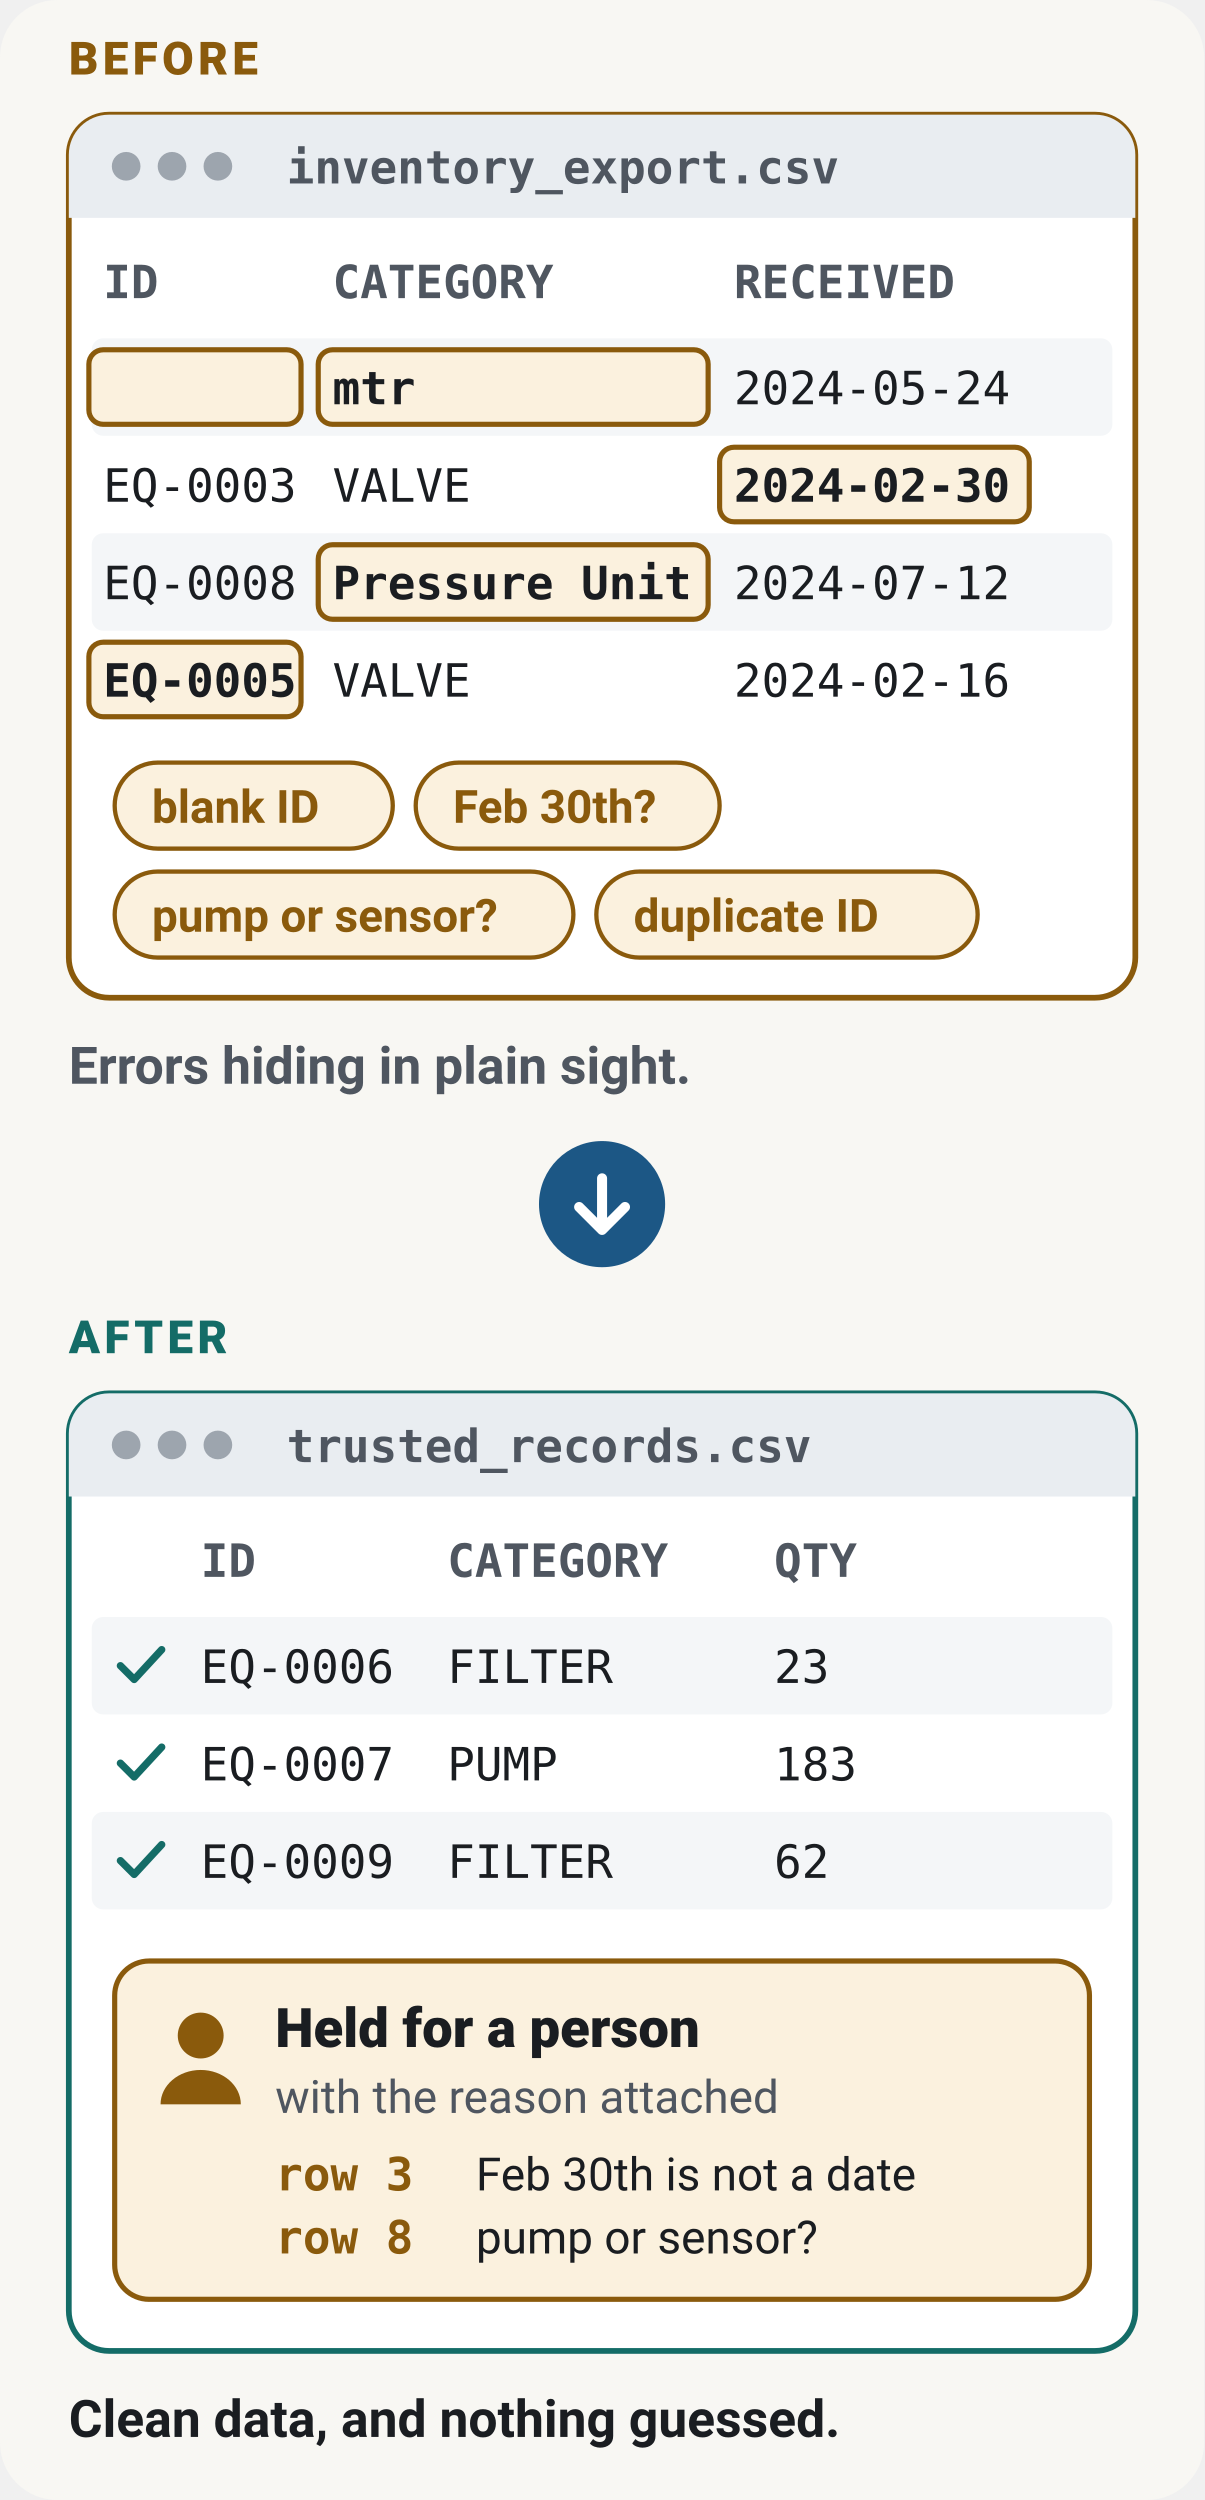
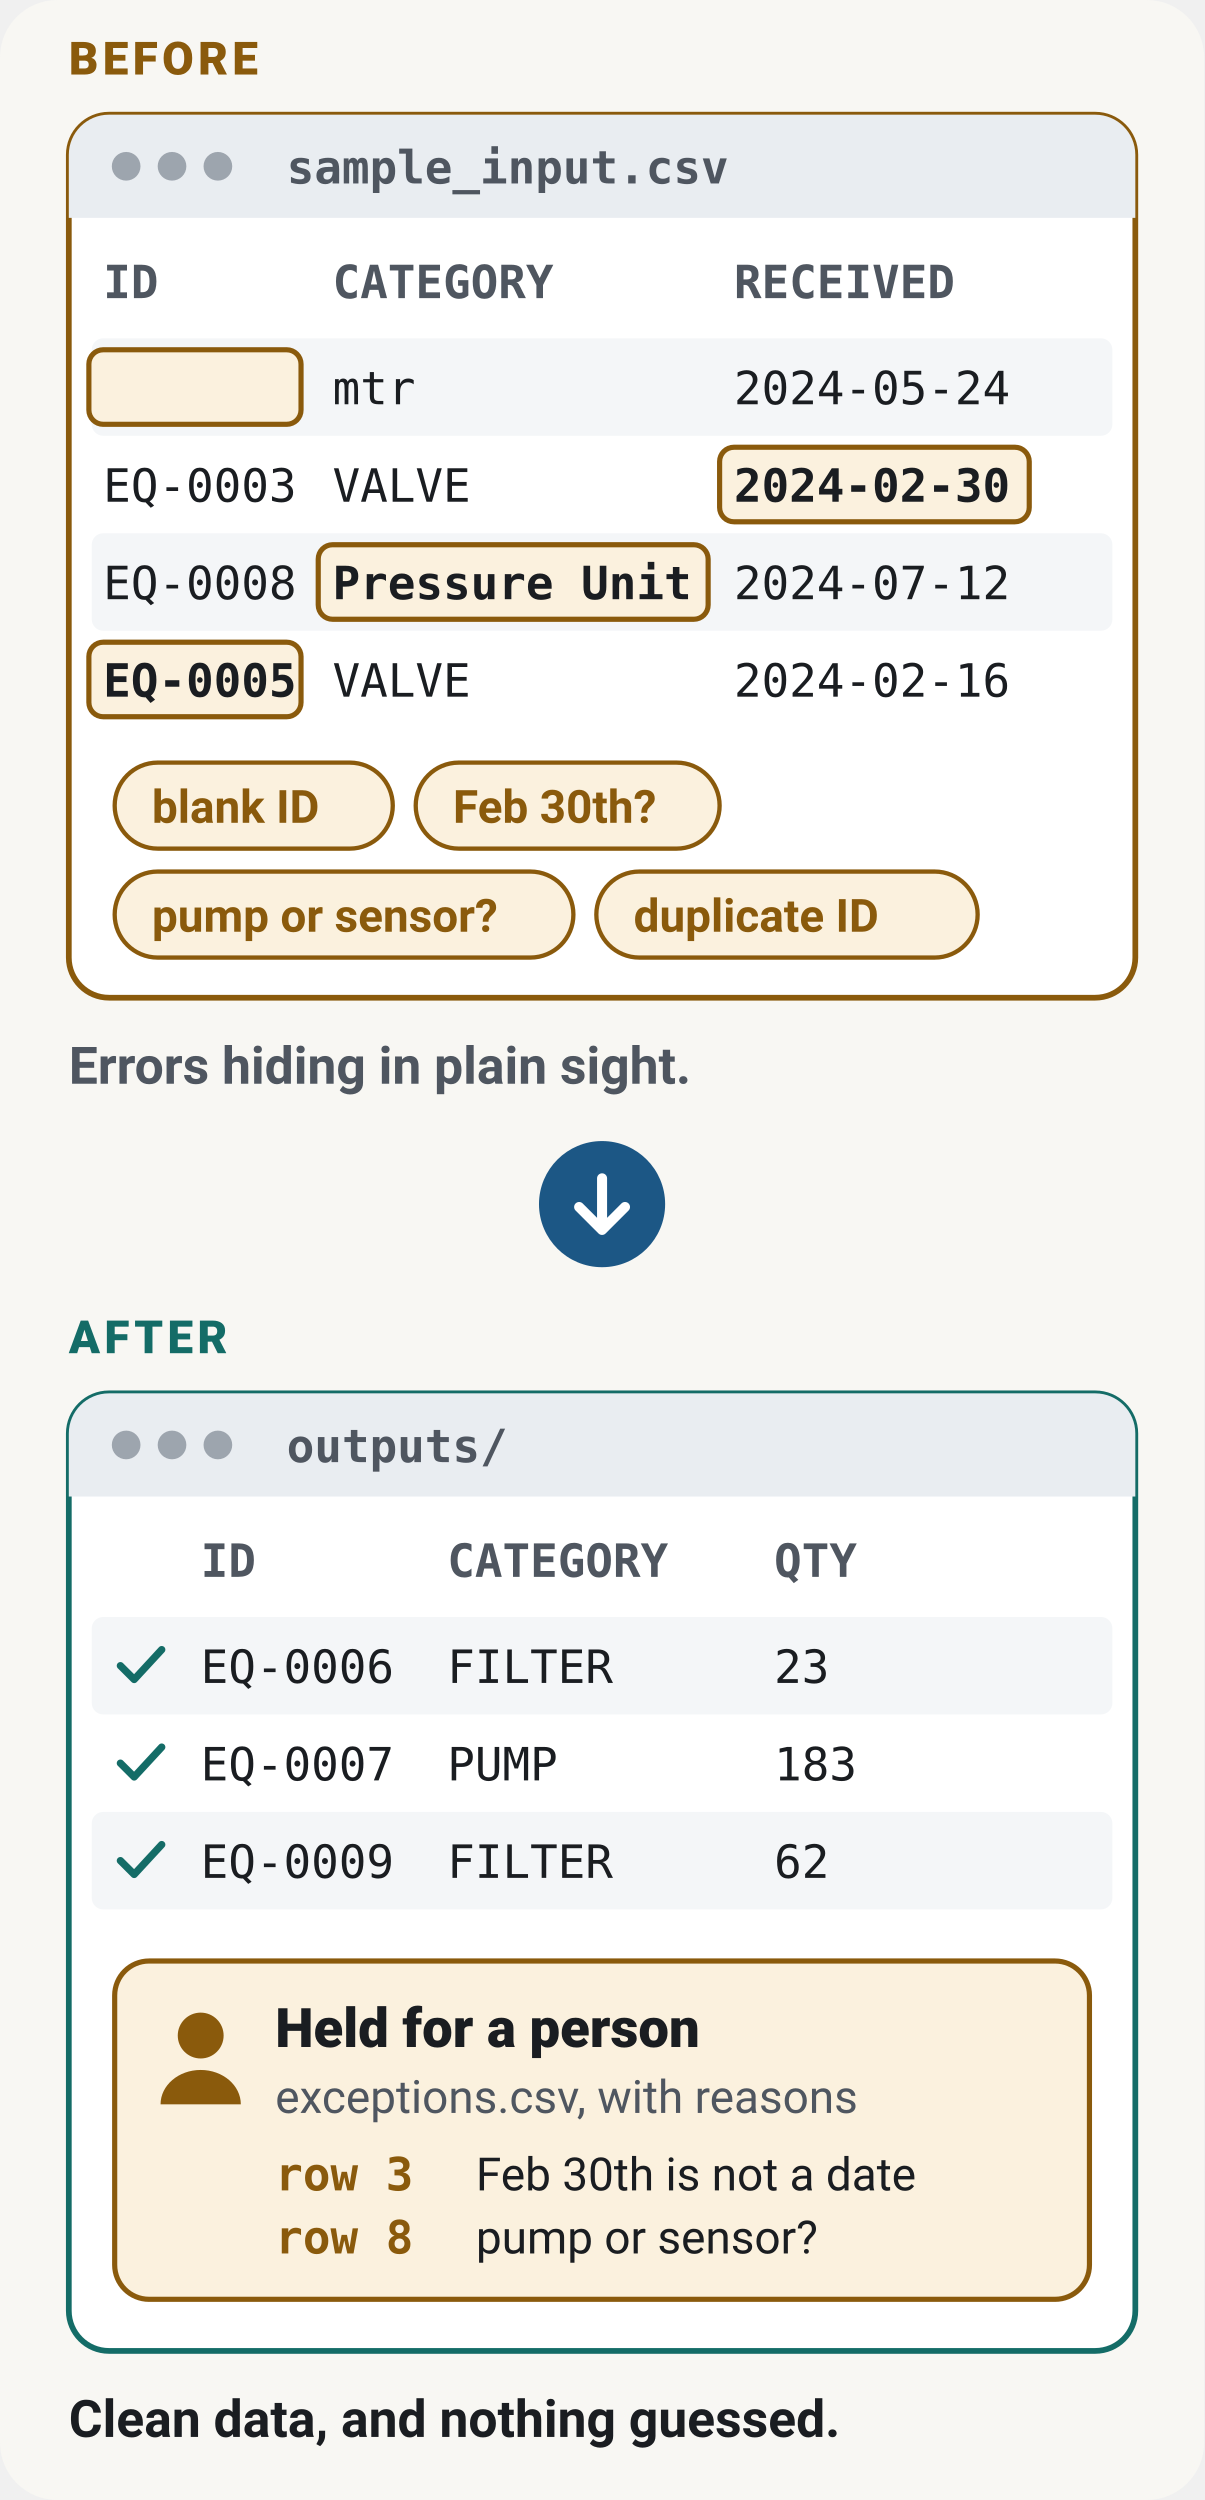
<svg xmlns="http://www.w3.org/2000/svg" viewBox="0 0 420 872" width="420" height="872" role="img" aria-labelledby="t">
  <defs>
    <marker id="ah" viewBox="0 0 10 10" refX="9" refY="5" markerWidth="7" markerHeight="7" orient="auto-start-reverse">
      <path d="M0 0L10 5L0 10z" fill="#7D8691" />
    </marker>
    <marker id="aw" viewBox="0 0 10 10" refX="9" refY="5" markerWidth="7" markerHeight="7" orient="auto-start-reverse">
      <path d="M0 0L10 5L0 10z" fill="#8A5A0C" />
    </marker>
  </defs>
  <rect width="420" height="872" rx="20" fill="#F8F7F3" />
  <g font-family="system-ui,-apple-system,'Segoe UI',Roboto,Helvetica,Arial,sans-serif">
    <text x="24" y="26" font-size="16" fill="#8A5A0C" font-weight="800" letter-spacing="1.5">BEFORE</text>
    <rect x="24" y="40" width="372" height="308" rx="14" fill="#FFFFFF" stroke="#8A5A0C" stroke-width="2" />
    <path d="M24 54 a14 14 0 0 1 14 -14 h344 a14 14 0 0 1 14 14 v22 h-372 z" fill="#E9EDF1" />
    <circle cx="44" cy="58" r="5" fill="#7D8691" opacity="0.7" />
    <circle cx="60" cy="58" r="5" fill="#7D8691" opacity="0.7" />
    <circle cx="76" cy="58" r="5" fill="#7D8691" opacity="0.7" />
-     <text x="100" y="64" font-size="16" fill="#4F5660" font-weight="600" font-family="ui-monospace,'SF Mono','Cascadia Mono',Menlo,Consolas,monospace">inventory_export.csv</text>
+     <text x="100" y="64" font-size="16" fill="#4F5660" font-weight="600" font-family="ui-monospace,'SF Mono','Cascadia Mono',Menlo,Consolas,monospace">sample_input.csv</text>
    <text x="36" y="104" font-size="16" fill="#4F5660" font-weight="700" font-family="ui-monospace,'SF Mono','Cascadia Mono',Menlo,Consolas,monospace">ID</text>
    <text x="116" y="104" font-size="16" fill="#4F5660" font-weight="700" font-family="ui-monospace,'SF Mono','Cascadia Mono',Menlo,Consolas,monospace">CATEGORY</text>
    <text x="256" y="104" font-size="16" fill="#4F5660" font-weight="700" font-family="ui-monospace,'SF Mono','Cascadia Mono',Menlo,Consolas,monospace">RECEIVED</text>
    <rect x="32" y="118" width="356" height="34" rx="4" fill="#F4F6F8" />
    <rect x="31" y="122" width="74" height="26" rx="5" fill="#FBF1DE" stroke="#8A5A0C" stroke-width="1.8" />
-     <rect x="111" y="122" width="136" height="26" rx="5" fill="#FBF1DE" stroke="#8A5A0C" stroke-width="1.8" />
-     <text x="116" y="141" font-size="16" fill="#1A1D21" font-weight="600" font-family="ui-monospace,'SF Mono','Cascadia Mono',Menlo,Consolas,monospace">mtr</text>
+     <text x="116" y="141" font-size="16" fill="#1A1D21" font-family="ui-monospace,'SF Mono','Cascadia Mono',Menlo,Consolas,monospace">mtr</text>
    <text x="256" y="141" font-size="16" fill="#1A1D21" font-family="ui-monospace,'SF Mono','Cascadia Mono',Menlo,Consolas,monospace">2024-05-24</text>
    <rect x="251" y="156" width="108" height="26" rx="5" fill="#FBF1DE" stroke="#8A5A0C" stroke-width="1.8" />
    <text x="36" y="175" font-size="16" fill="#1A1D21" font-family="ui-monospace,'SF Mono','Cascadia Mono',Menlo,Consolas,monospace">EQ-0003</text>
    <text x="116" y="175" font-size="16" fill="#1A1D21" font-family="ui-monospace,'SF Mono','Cascadia Mono',Menlo,Consolas,monospace">VALVE</text>
    <text x="256" y="175" font-size="16" fill="#1A1D21" font-weight="600" font-family="ui-monospace,'SF Mono','Cascadia Mono',Menlo,Consolas,monospace">2024-02-30</text>
    <rect x="32" y="186" width="356" height="34" rx="4" fill="#F4F6F8" />
    <rect x="111" y="190" width="136" height="26" rx="5" fill="#FBF1DE" stroke="#8A5A0C" stroke-width="1.8" />
    <text x="36" y="209" font-size="16" fill="#1A1D21" font-family="ui-monospace,'SF Mono','Cascadia Mono',Menlo,Consolas,monospace">EQ-0008</text>
    <text x="116" y="209" font-size="16" fill="#1A1D21" font-weight="600" font-family="ui-monospace,'SF Mono','Cascadia Mono',Menlo,Consolas,monospace">Pressure Unit</text>
    <text x="256" y="209" font-size="16" fill="#1A1D21" font-family="ui-monospace,'SF Mono','Cascadia Mono',Menlo,Consolas,monospace">2024-07-12</text>
    <rect x="31" y="224" width="74" height="26" rx="5" fill="#FBF1DE" stroke="#8A5A0C" stroke-width="1.8" />
    <text x="36" y="243" font-size="16" fill="#1A1D21" font-weight="600" font-family="ui-monospace,'SF Mono','Cascadia Mono',Menlo,Consolas,monospace">EQ-0005</text>
    <text x="116" y="243" font-size="16" fill="#1A1D21" font-family="ui-monospace,'SF Mono','Cascadia Mono',Menlo,Consolas,monospace">VALVE</text>
    <text x="256" y="243" font-size="16" fill="#1A1D21" font-family="ui-monospace,'SF Mono','Cascadia Mono',Menlo,Consolas,monospace">2024-02-16</text>
    <rect x="40" y="266" width="97" height="30" rx="15" fill="#FBF1DE" stroke="#8A5A0C" stroke-width="1.5" />
    <text x="53" y="287" font-size="16" fill="#8A5A0C" font-weight="700" data-box="40,266,97,30">blank ID</text>
    <rect x="145" y="266" width="106" height="30" rx="15" fill="#FBF1DE" stroke="#8A5A0C" stroke-width="1.5" />
    <text x="158" y="287" font-size="16" fill="#8A5A0C" font-weight="700" data-box="145,266,106,30">Feb 30th?</text>
    <rect x="40" y="304" width="160" height="30" rx="15" fill="#FBF1DE" stroke="#8A5A0C" stroke-width="1.5" />
    <text x="53" y="325" font-size="16" fill="#8A5A0C" font-weight="700" data-box="40,304,160,30">pump or sensor?</text>
    <rect x="208" y="304" width="133" height="30" rx="15" fill="#FBF1DE" stroke="#8A5A0C" stroke-width="1.5" />
    <text x="221" y="325" font-size="16" fill="#8A5A0C" font-weight="700" data-box="208,304,133,30">duplicate ID</text>
    <text x="24" y="378" font-size="18" fill="#4F5660" font-weight="600">Errors hiding in plain sight.</text>
    <circle cx="210" cy="420" r="22" fill="#1C5785" />
    <path d="M210 411 v16 M202 421 l8 8 l8 -8" fill="none" stroke="#FFFFFF" stroke-width="3.5" stroke-linecap="round" stroke-linejoin="round" />
    <text x="24" y="472" font-size="16" fill="#146C67" font-weight="800" letter-spacing="1.5">AFTER</text>
    <rect x="24" y="486" width="372" height="334" rx="14" fill="#FFFFFF" stroke="#146C67" stroke-width="2" />
    <path d="M24 500 a14 14 0 0 1 14 -14 h344 a14 14 0 0 1 14 14 v22 h-372 z" fill="#E9EDF1" />
    <circle cx="44" cy="504" r="5" fill="#7D8691" opacity="0.7" />
    <circle cx="60" cy="504" r="5" fill="#7D8691" opacity="0.7" />
    <circle cx="76" cy="504" r="5" fill="#7D8691" opacity="0.7" />
-     <text x="100" y="510" font-size="16" fill="#4F5660" font-weight="600" font-family="ui-monospace,'SF Mono','Cascadia Mono',Menlo,Consolas,monospace">trusted_records.csv</text>
+     <text x="100" y="510" font-size="16" fill="#4F5660" font-weight="600" font-family="ui-monospace,'SF Mono','Cascadia Mono',Menlo,Consolas,monospace">outputs/</text>
    <text x="70" y="550" font-size="16" fill="#4F5660" font-weight="700" font-family="ui-monospace,'SF Mono','Cascadia Mono',Menlo,Consolas,monospace">ID</text>
    <text x="156" y="550" font-size="16" fill="#4F5660" font-weight="700" font-family="ui-monospace,'SF Mono','Cascadia Mono',Menlo,Consolas,monospace">CATEGORY</text>
    <text x="270" y="550" font-size="16" fill="#4F5660" font-weight="700" font-family="ui-monospace,'SF Mono','Cascadia Mono',Menlo,Consolas,monospace">QTY</text>
    <rect x="32" y="564" width="356" height="34" rx="4" fill="#F4F6F8" />
    <path d="M42 581 l4.8 4.8 l9.6 -10.4" fill="none" stroke="#146C67" stroke-width="2.56" stroke-linecap="round" stroke-linejoin="round" />
    <text x="70" y="587" font-size="16" fill="#1A1D21" font-family="ui-monospace,'SF Mono','Cascadia Mono',Menlo,Consolas,monospace">EQ-0006</text>
    <text x="156" y="587" font-size="16" fill="#1A1D21" font-family="ui-monospace,'SF Mono','Cascadia Mono',Menlo,Consolas,monospace">FILTER</text>
    <text x="270" y="587" font-size="16" fill="#1A1D21" font-family="ui-monospace,'SF Mono','Cascadia Mono',Menlo,Consolas,monospace">23</text>
    <path d="M42 615 l4.8 4.8 l9.6 -10.4" fill="none" stroke="#146C67" stroke-width="2.56" stroke-linecap="round" stroke-linejoin="round" />
    <text x="70" y="621" font-size="16" fill="#1A1D21" font-family="ui-monospace,'SF Mono','Cascadia Mono',Menlo,Consolas,monospace">EQ-0007</text>
    <text x="156" y="621" font-size="16" fill="#1A1D21" font-family="ui-monospace,'SF Mono','Cascadia Mono',Menlo,Consolas,monospace">PUMP</text>
    <text x="270" y="621" font-size="16" fill="#1A1D21" font-family="ui-monospace,'SF Mono','Cascadia Mono',Menlo,Consolas,monospace">183</text>
    <rect x="32" y="632" width="356" height="34" rx="4" fill="#F4F6F8" />
    <path d="M42 649 l4.8 4.8 l9.6 -10.4" fill="none" stroke="#146C67" stroke-width="2.56" stroke-linecap="round" stroke-linejoin="round" />
    <text x="70" y="655" font-size="16" fill="#1A1D21" font-family="ui-monospace,'SF Mono','Cascadia Mono',Menlo,Consolas,monospace">EQ-0009</text>
    <text x="156" y="655" font-size="16" fill="#1A1D21" font-family="ui-monospace,'SF Mono','Cascadia Mono',Menlo,Consolas,monospace">FILTER</text>
    <text x="270" y="655" font-size="16" fill="#1A1D21" font-family="ui-monospace,'SF Mono','Cascadia Mono',Menlo,Consolas,monospace">62</text>
    <rect x="40" y="684" width="340" height="118" rx="12" fill="#FBF1DE" stroke="#8A5A0C" stroke-width="1.8" />
    <circle cx="70" cy="710" r="8" fill="#8A5A0C" />
    <path d="M56 734 a14 12 0 0 1 28 0 z" fill="#8A5A0C" />
    <text x="96" y="714" font-size="19" fill="#1A1D21" font-weight="800" data-box="40,684,340,118">Held for a person</text>
-     <text x="96" y="737" font-size="16" fill="#4F5660" data-box="40,684,340,118">with the reason attached</text>
+     <text x="96" y="737" font-size="16" fill="#4F5660" data-box="40,684,340,118">exceptions.csv, with reasons</text>
    <text x="96" y="764" font-size="16" fill="#8A5A0C" font-weight="700" font-family="ui-monospace,'SF Mono','Cascadia Mono',Menlo,Consolas,monospace" data-box="40,684,340,118">row 3</text>
    <text x="166" y="764" font-size="16" fill="#1A1D21" data-box="40,684,340,118">Feb 30th is not a date</text>
    <text x="96" y="786" font-size="16" fill="#8A5A0C" font-weight="700" font-family="ui-monospace,'SF Mono','Cascadia Mono',Menlo,Consolas,monospace" data-box="40,684,340,118">row 8</text>
    <text x="166" y="786" font-size="16" fill="#1A1D21" data-box="40,684,340,118">pump or sensor?</text>
    <text x="24" y="850" font-size="18" fill="#1A1D21" font-weight="700">Clean data, and nothing guessed.</text>
  </g>
</svg>
